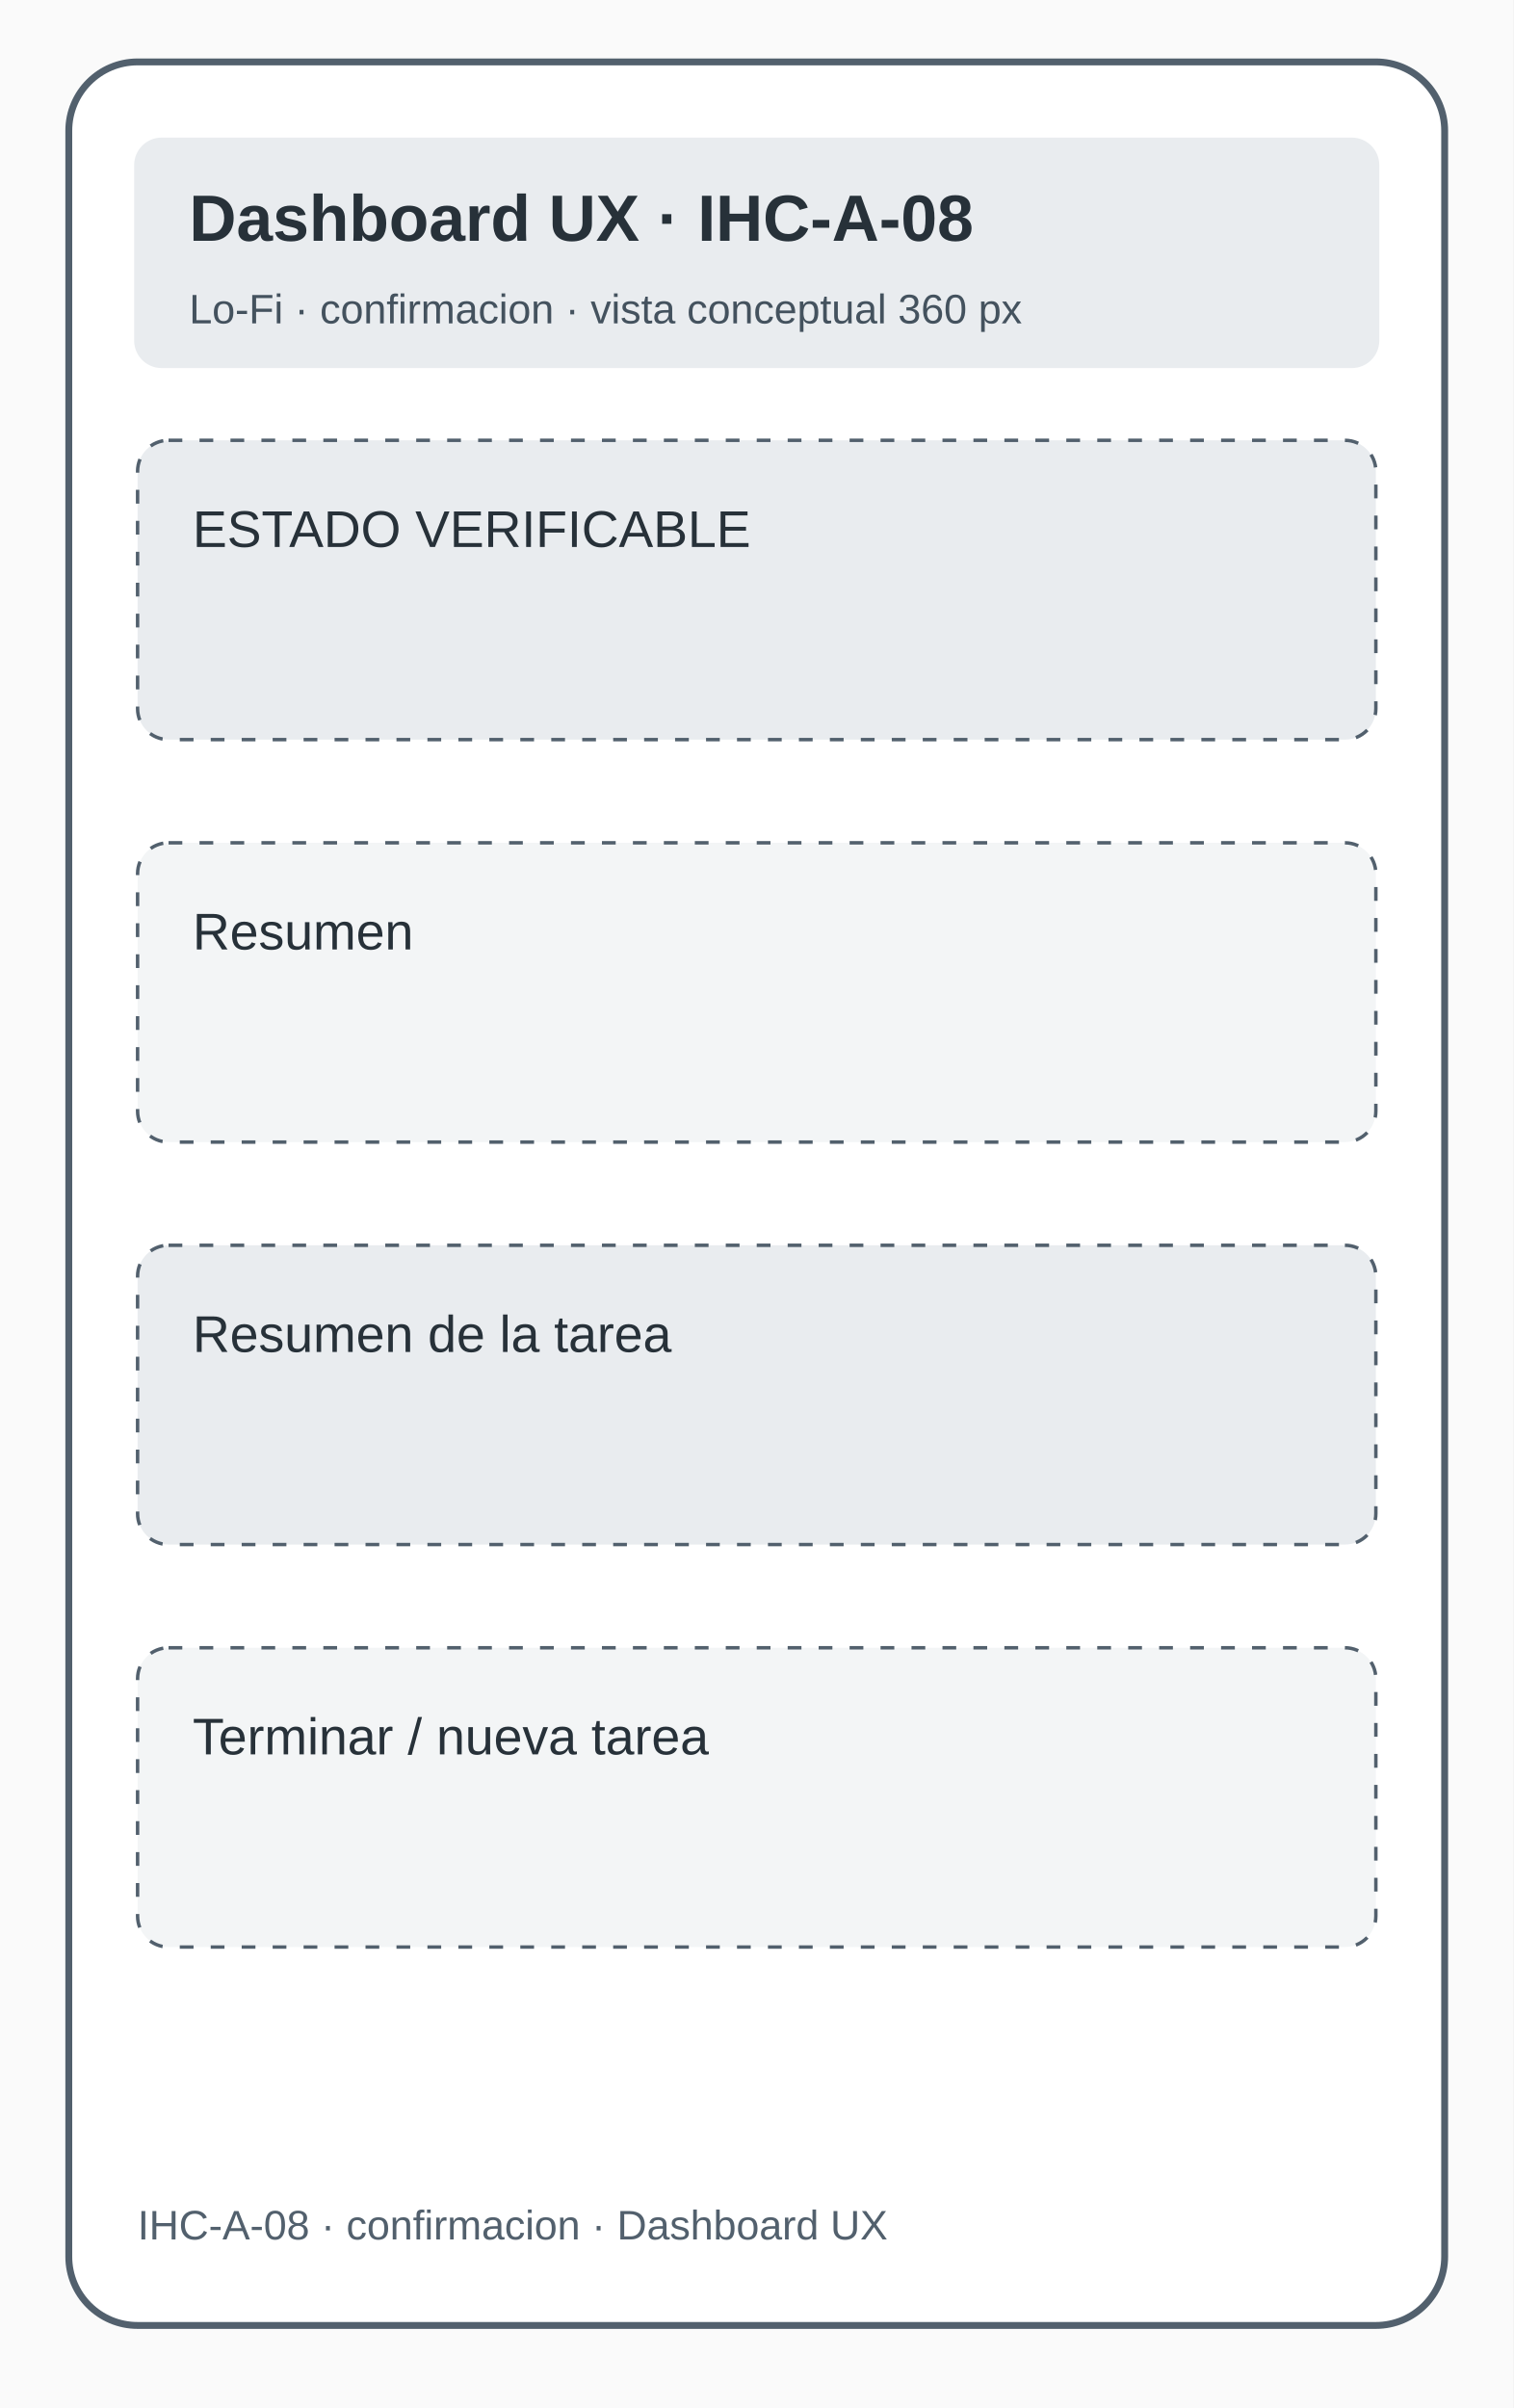
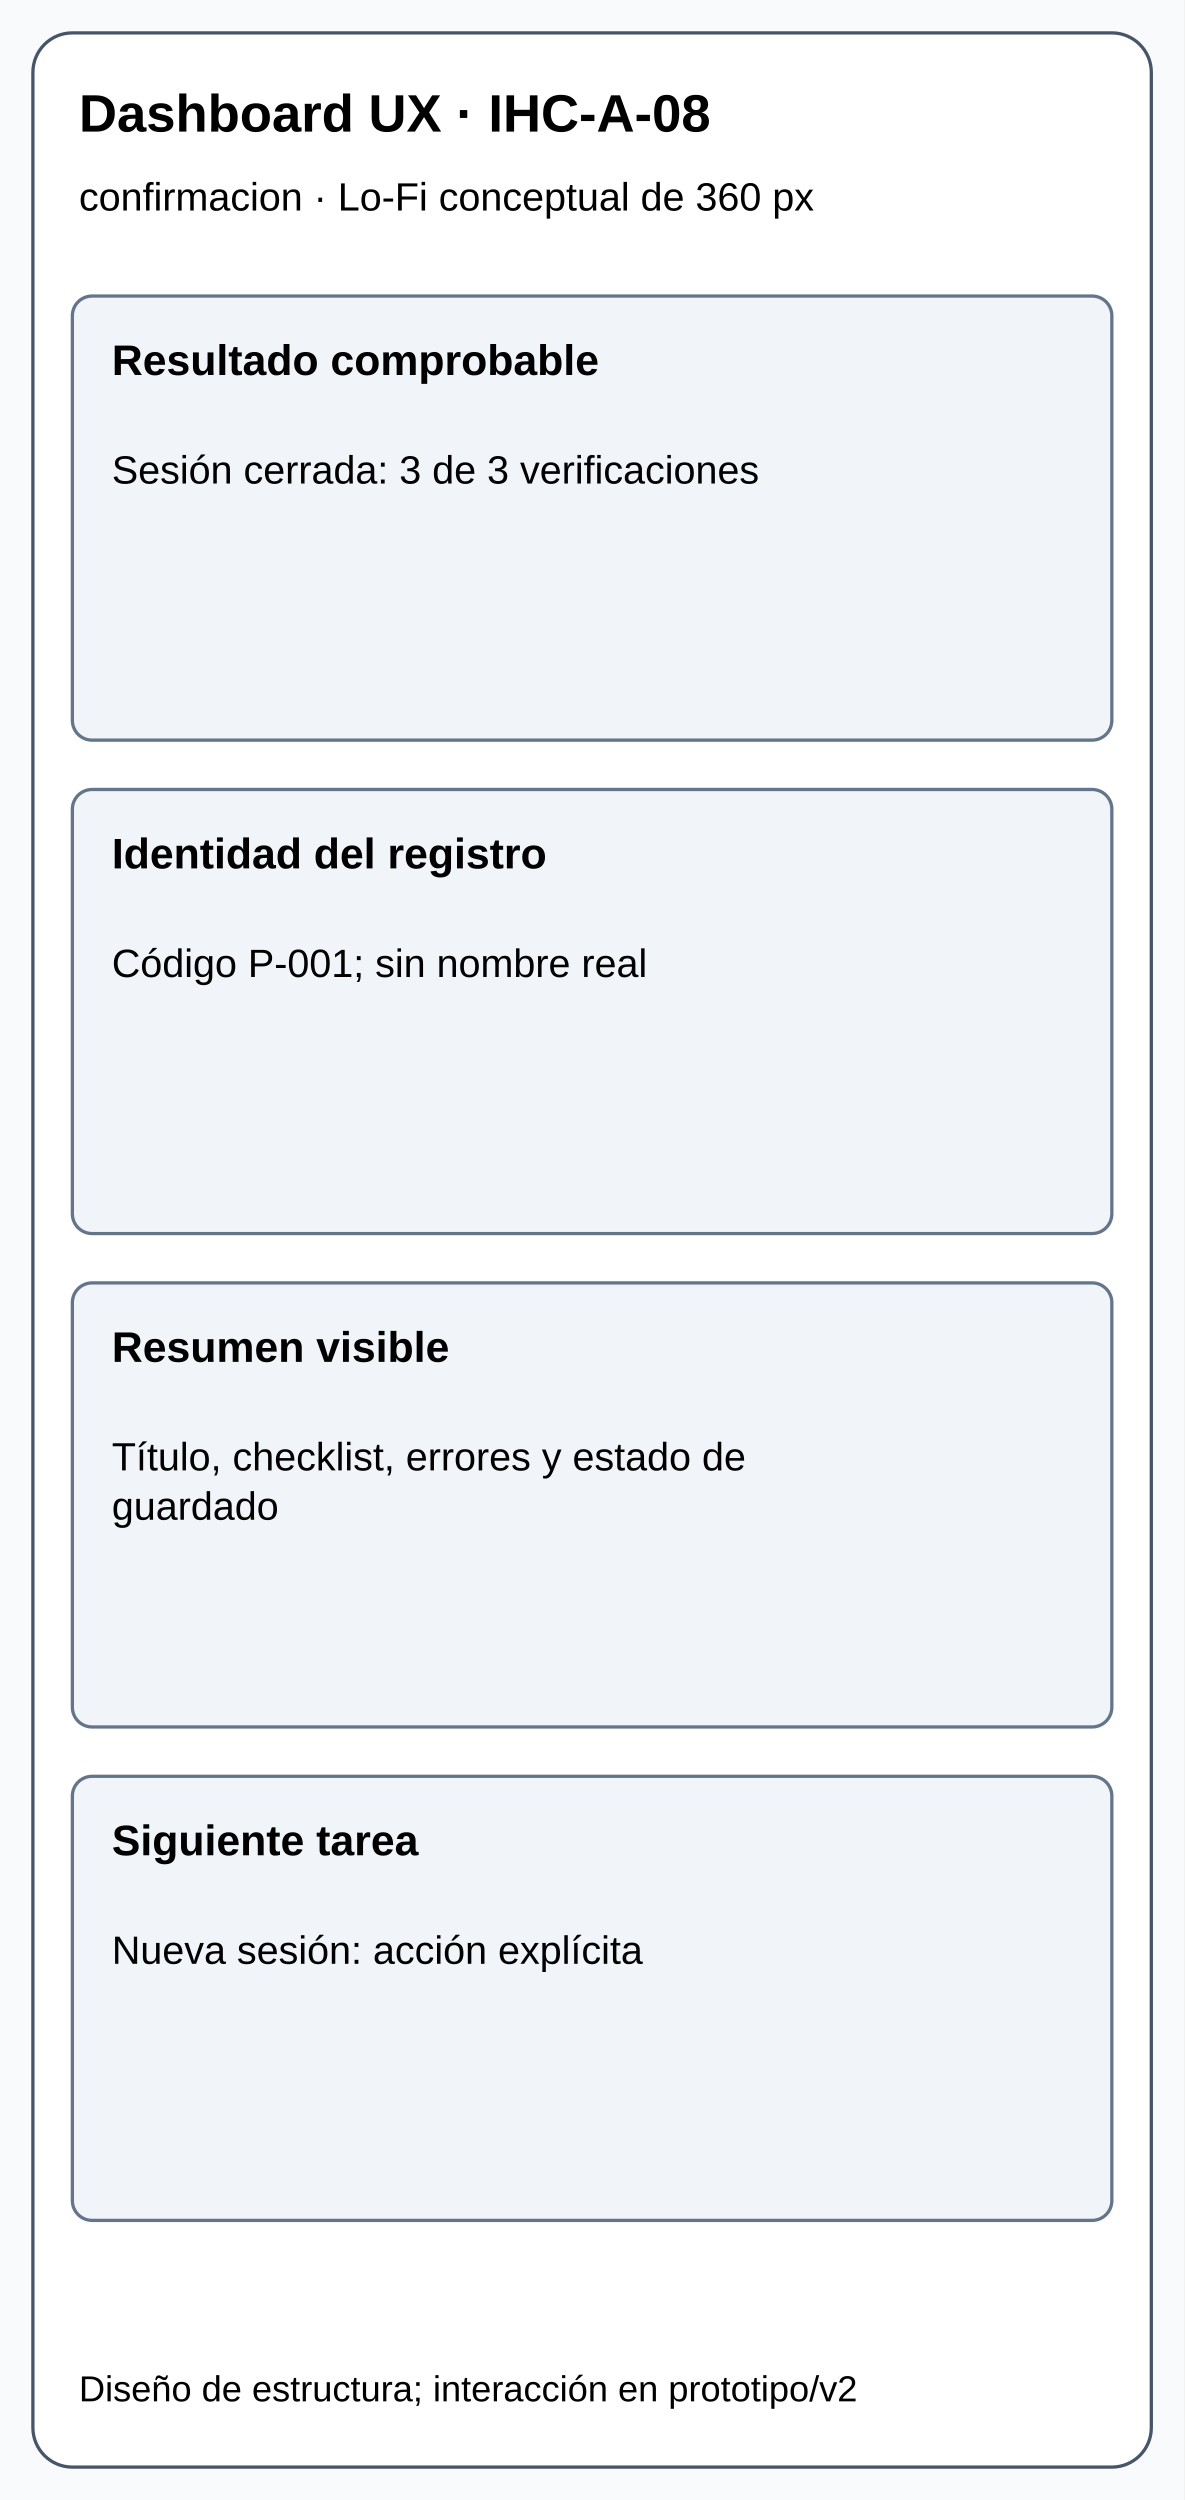
- <svg xmlns="http://www.w3.org/2000/svg" width="440" height="700" viewBox="0 0 440 700" role="img" aria-label="Wireframe IHC-A-08 confirmacion">
-   <rect width="440" height="700" fill="#FAFAFA" />
-   <rect x="20" y="18" width="400" height="658" rx="20" fill="#FFF" stroke="#52606D" stroke-width="2" />
-   <rect x="39" y="40" width="362" height="67" rx="8" fill="#E9ECEF" />
-   <text x="55" y="70" font-family="Arial" font-size="19" font-weight="bold" fill="#273139">Dashboard UX · IHC-A-08</text>
-   <text x="55" y="94" font-family="Arial" font-size="12" fill="#44525E">Lo-Fi · confirmacion · vista conceptual 360 px</text>
-   <rect x="40" y="128" width="360" height="87" rx="9" fill="#E9ECEF" stroke="#52606D" stroke-dasharray="4 5" />
-   <text x="56" y="159" font-family="Arial" font-size="15" fill="#273139">ESTADO VERIFICABLE</text>
-   <rect x="40" y="245" width="360" height="87" rx="9" fill="#F3F5F6" stroke="#52606D" stroke-dasharray="4 5" />
-   <text x="56" y="276" font-family="Arial" font-size="15" fill="#273139">Resumen</text>
-   <rect x="40" y="362" width="360" height="87" rx="9" fill="#E9ECEF" stroke="#52606D" stroke-dasharray="4 5" />
-   <text x="56" y="393" font-family="Arial" font-size="15" fill="#273139">Resumen de la tarea</text>
-   <rect x="40" y="479" width="360" height="87" rx="9" fill="#F3F5F6" stroke="#52606D" stroke-dasharray="4 5" />
-   <text x="56" y="510" font-family="Arial" font-size="15" fill="#273139">Terminar / nueva tarea</text>
-   <text x="40" y="651" font-family="Arial" font-size="12" fill="#52606D">IHC-A-08 · confirmacion · Dashboard UX</text>
+ <svg xmlns="http://www.w3.org/2000/svg" width="360" height="760" viewBox="0 0 360 760" role="img" aria-label="IHC-A-08 confirmacion">
+   <rect width="360" height="760" fill="#f8fafc" />
+   <rect x="10" y="10" width="340" height="740" rx="12" fill="white" stroke="#475569" />
+   <text x="24" y="40" font-family="Arial" font-size="16" font-weight="bold">Dashboard UX · IHC-A-08</text>
+   <text x="24" y="64" font-family="Arial" font-size="12">confirmacion · Lo-Fi conceptual de 360 px</text>
+   <rect x="22" y="90" width="316" height="135" rx="6" fill="#f1f5f9" stroke="#64748b" />
+   <text x="34" y="114" font-family="Arial" font-size="13" font-weight="bold">Resultado comprobable</text>
+   <text x="34" y="147" font-family="Arial" font-size="12">Sesión cerrada: 3 de 3 verificaciones</text>
+   <rect x="22" y="240" width="316" height="135" rx="6" fill="#f1f5f9" stroke="#64748b" />
+   <text x="34" y="264" font-family="Arial" font-size="13" font-weight="bold">Identidad del registro</text>
+   <text x="34" y="297" font-family="Arial" font-size="12">Código P-001; sin nombre real</text>
+   <rect x="22" y="390" width="316" height="135" rx="6" fill="#f1f5f9" stroke="#64748b" />
+   <text x="34" y="414" font-family="Arial" font-size="13" font-weight="bold">Resumen visible</text>
+   <text x="34" y="447" font-family="Arial" font-size="12">Título, checklist, errores y estado de</text>
+   <text x="34" y="462" font-family="Arial" font-size="12">guardado</text>
+   <rect x="22" y="540" width="316" height="135" rx="6" fill="#f1f5f9" stroke="#64748b" />
+   <text x="34" y="564" font-family="Arial" font-size="13" font-weight="bold">Siguiente tarea</text>
+   <text x="34" y="597" font-family="Arial" font-size="12">Nueva sesión: acción explícita</text>
+   <text x="24" y="730" font-family="Arial" font-size="11">Diseño de estructura; interacción en prototipo/v2</text>
</svg>
